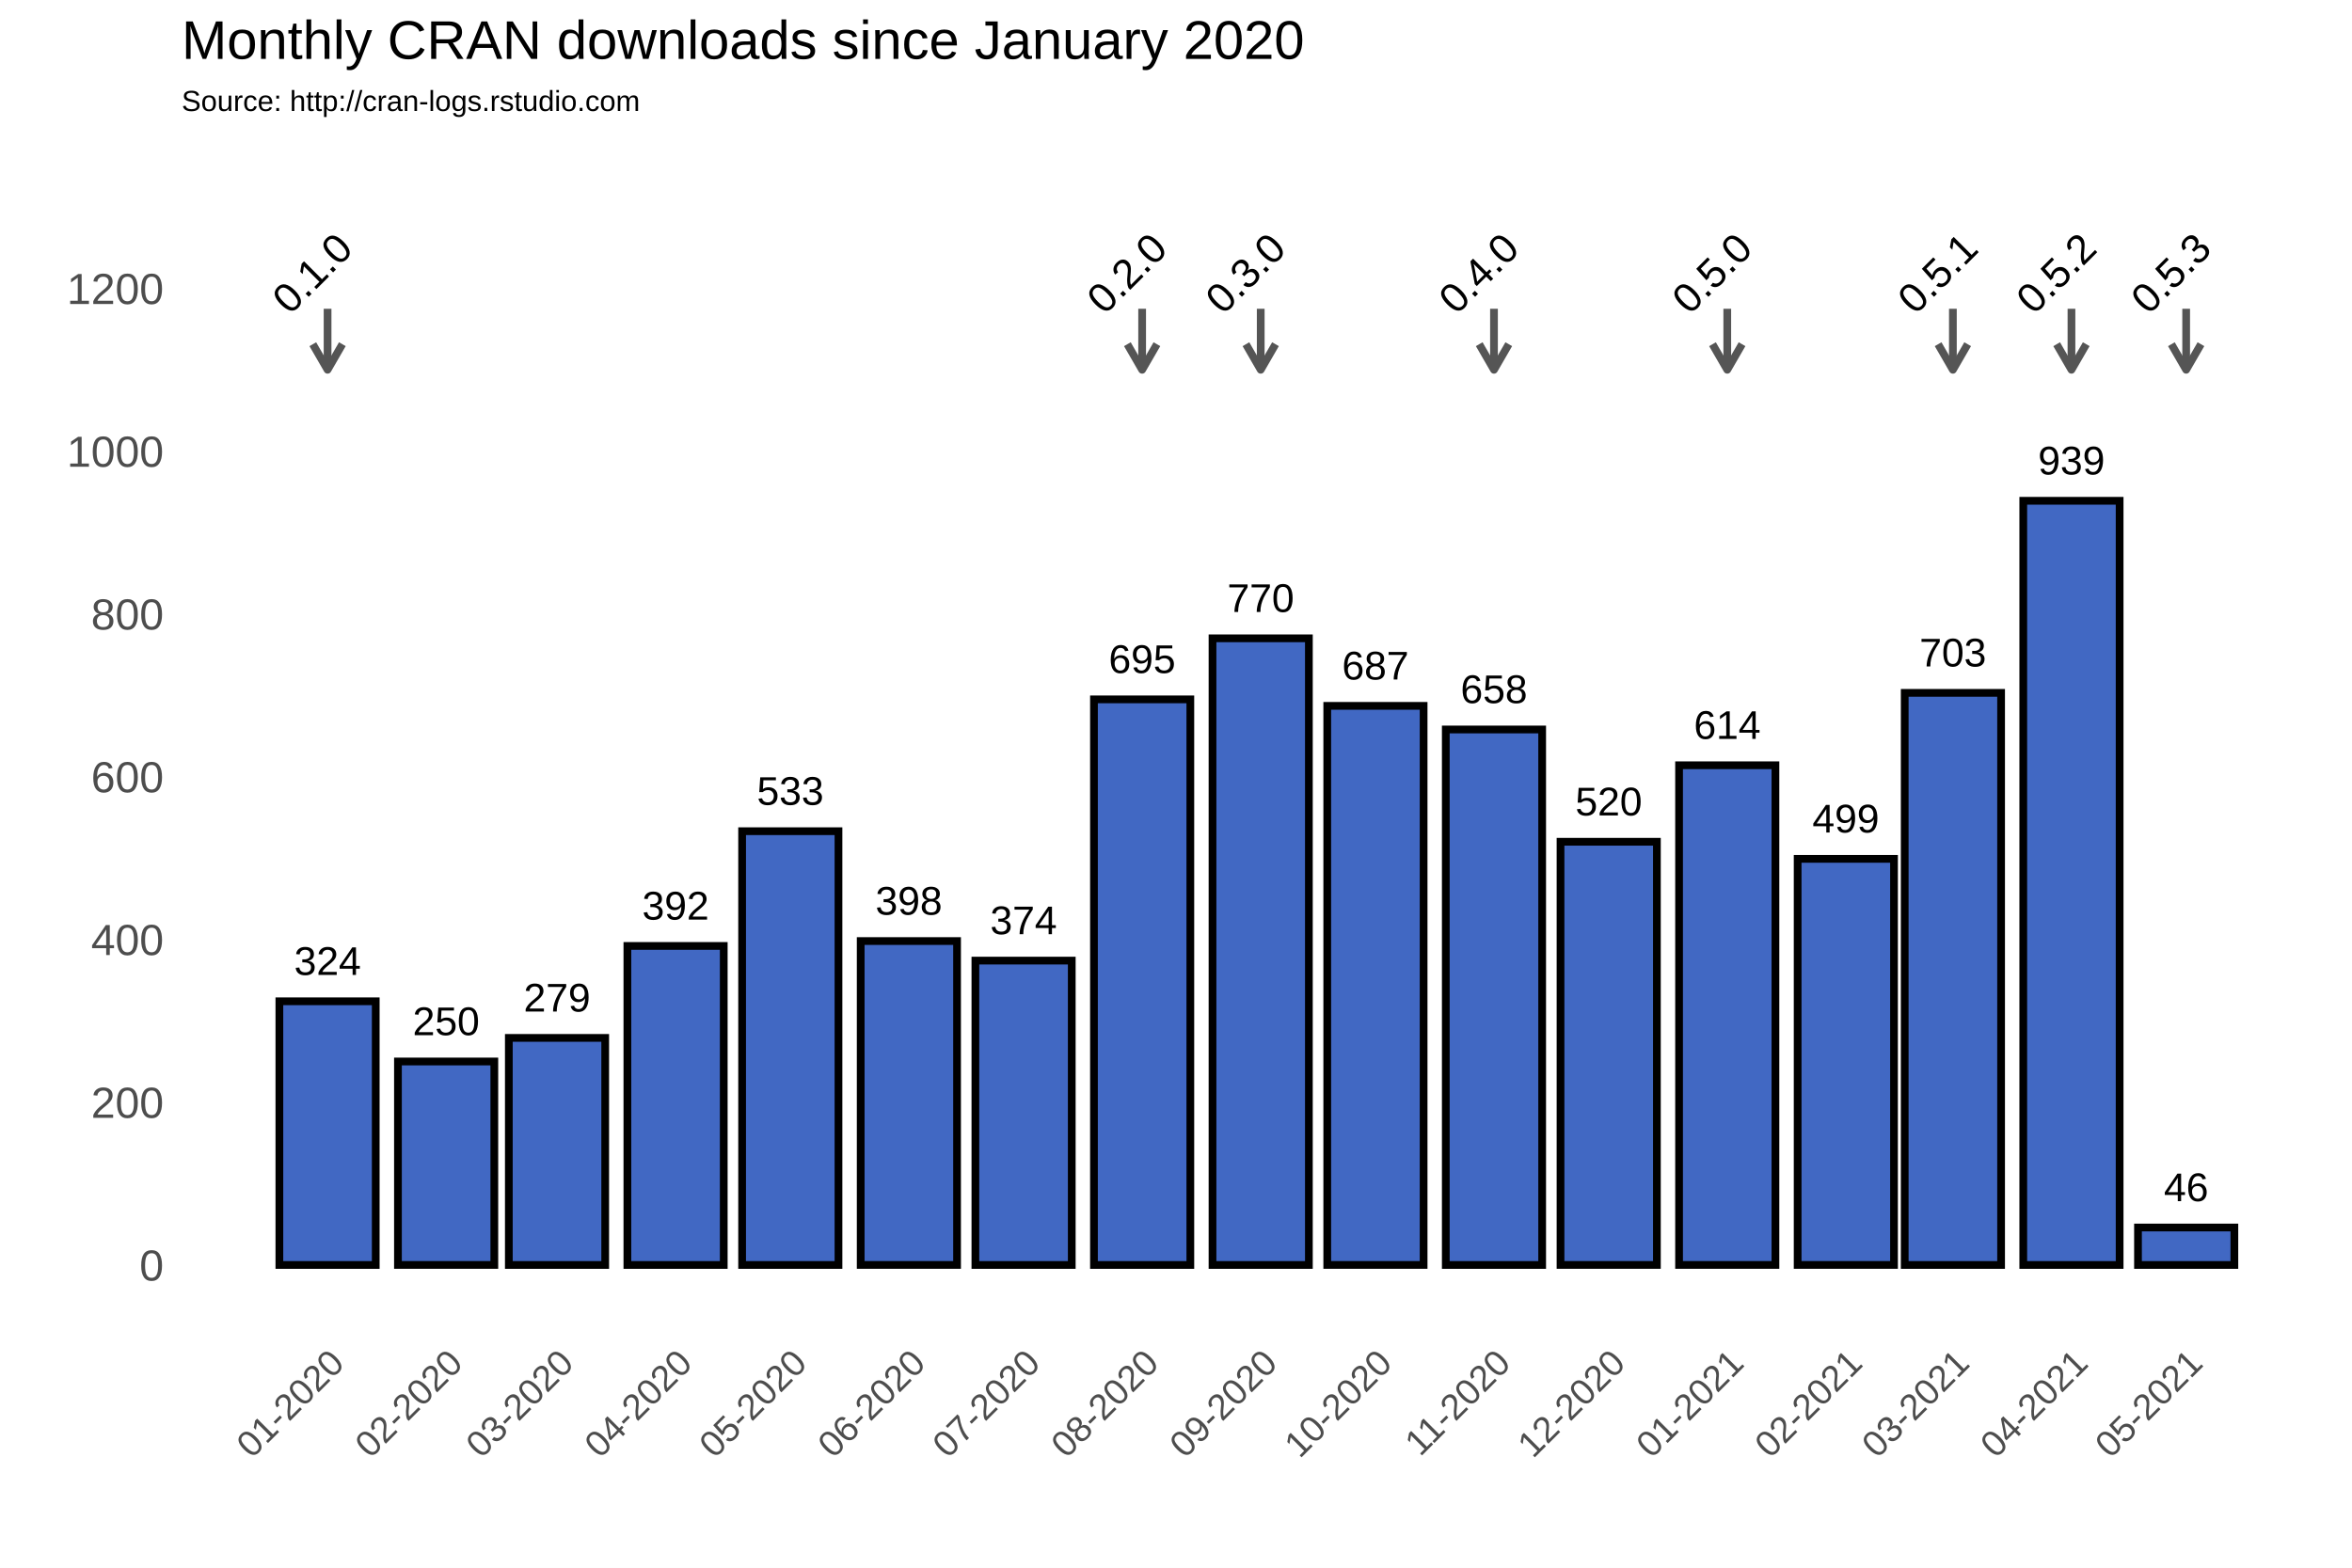
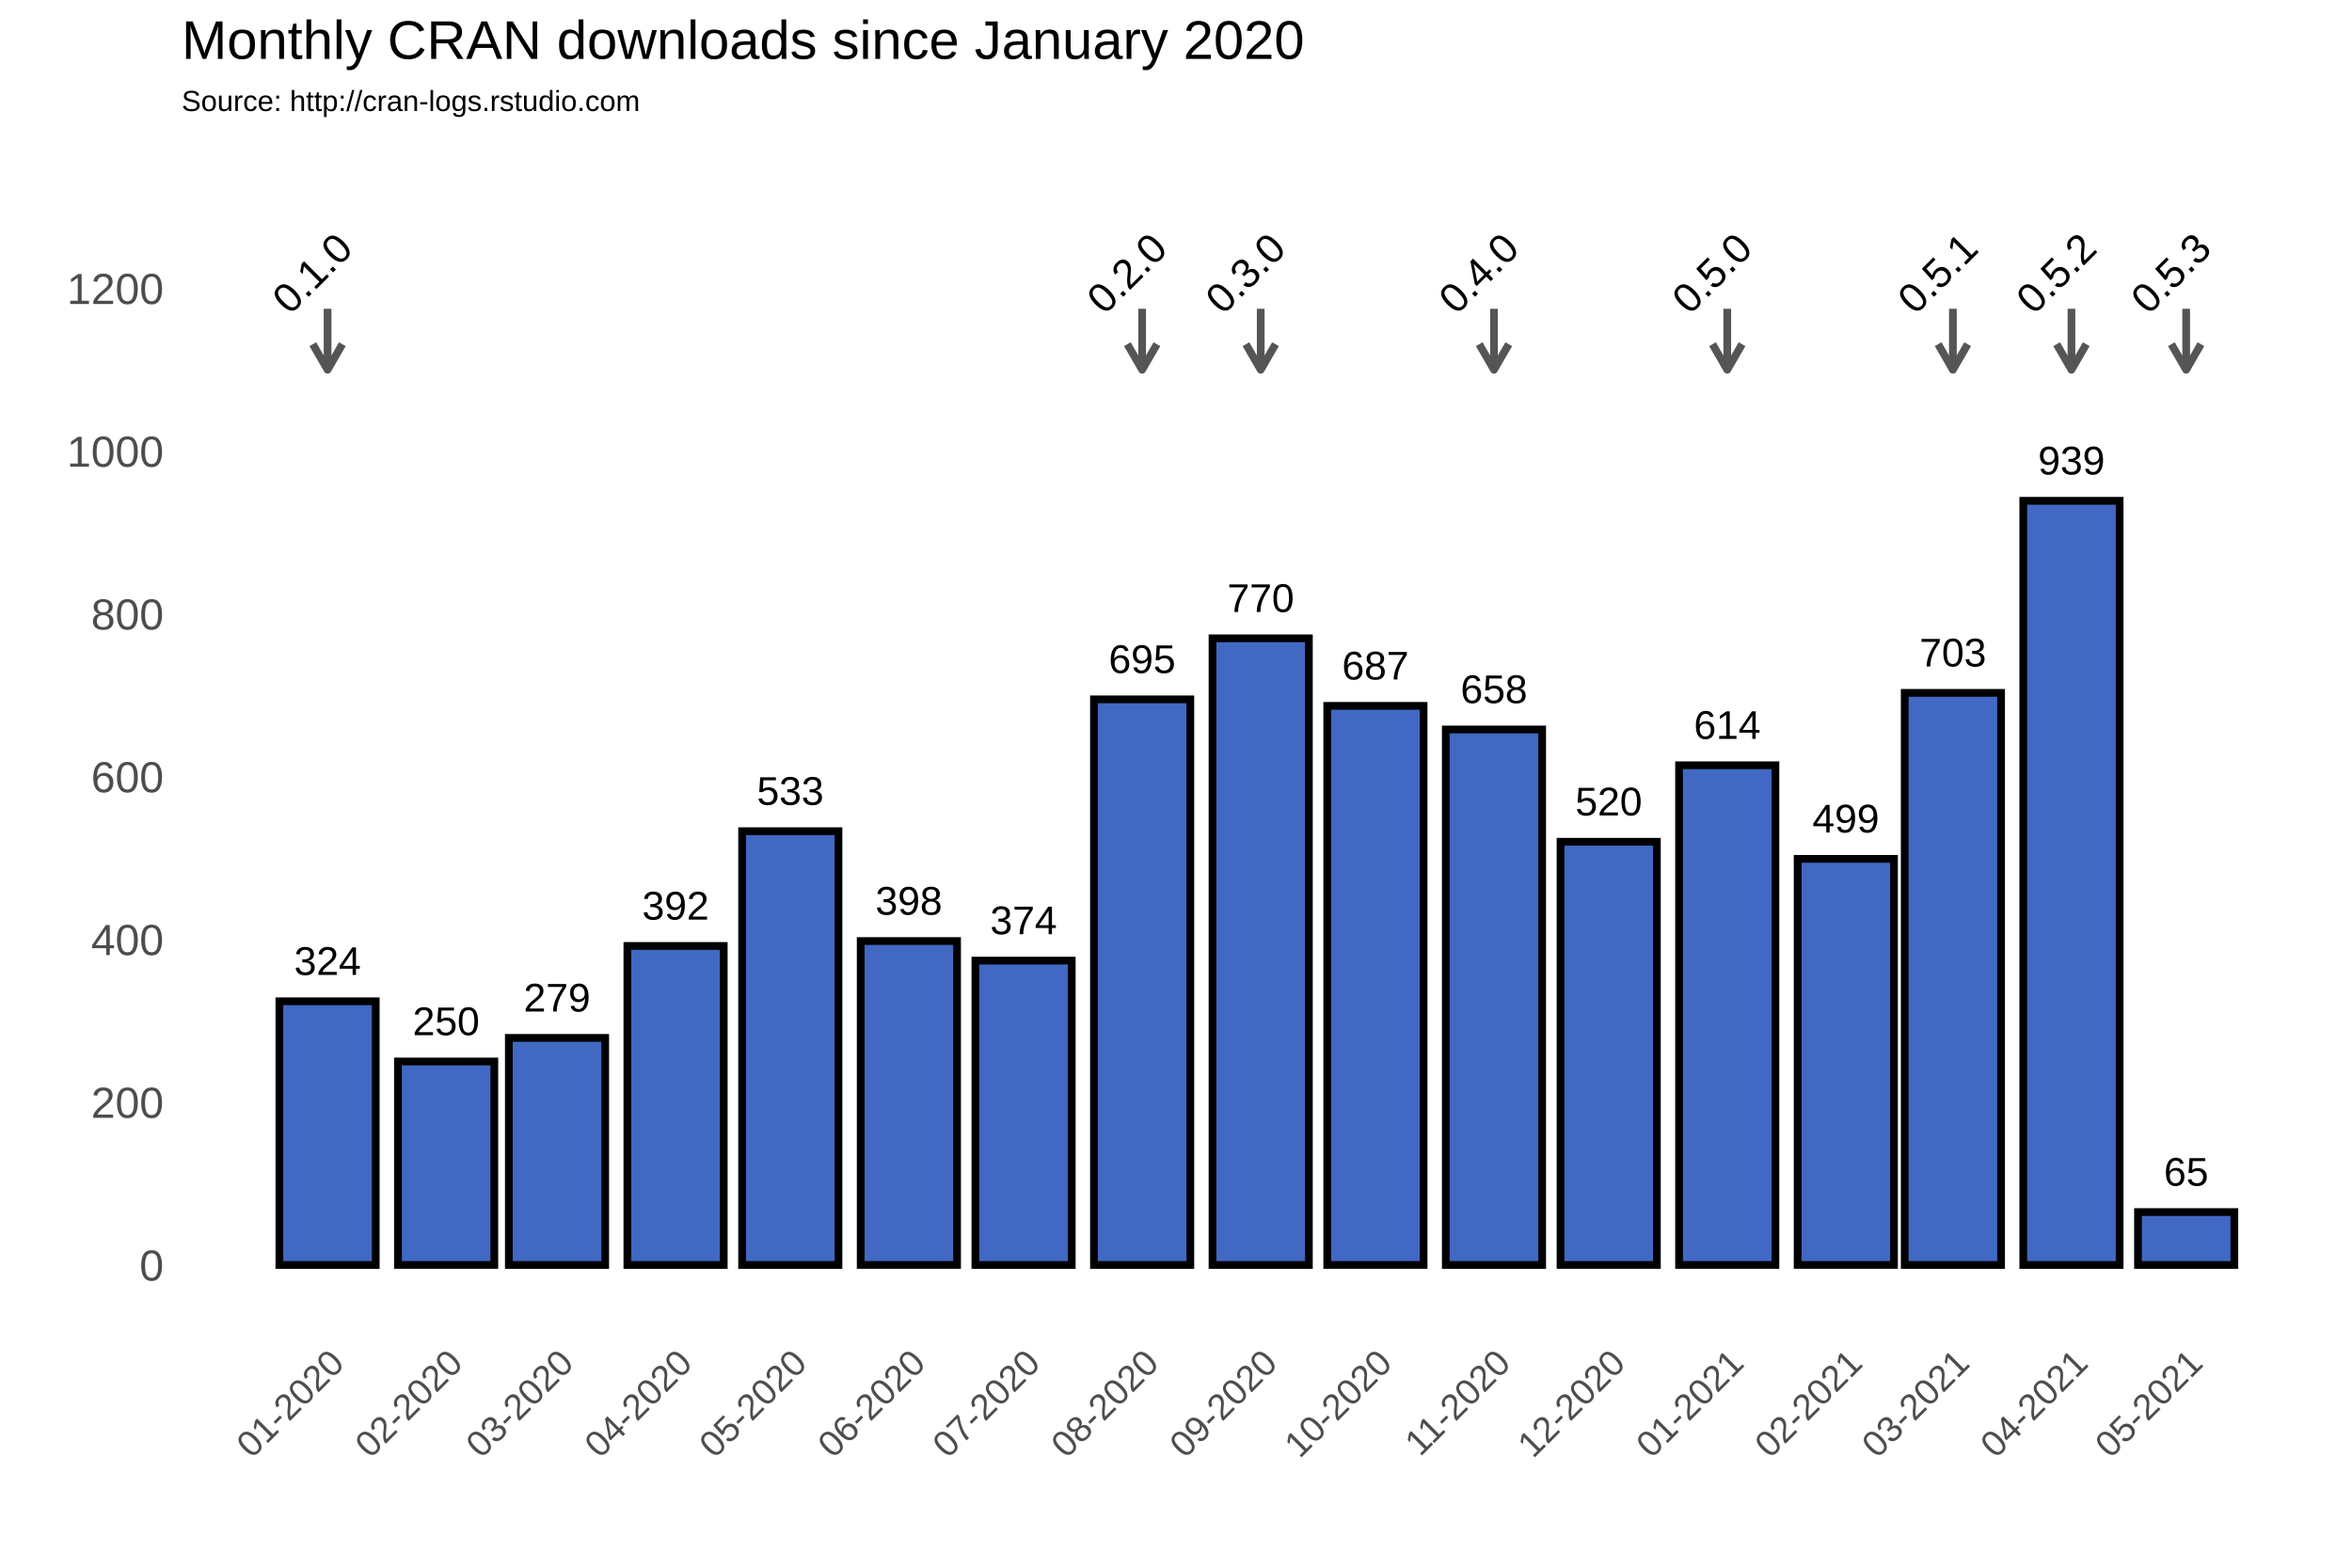
<svg xmlns="http://www.w3.org/2000/svg" class="svglite" width="648.00pt" height="432.00pt" viewBox="0 0 648.00 432.00">
  <defs>
    <style type="text/css">
    .svglite line, .svglite polyline, .svglite polygon, .svglite path, .svglite rect, .svglite circle {
      fill: none;
      stroke: #000000;
      stroke-linecap: round;
      stroke-linejoin: round;
      stroke-miterlimit: 10.00;
    }
  </style>
  </defs>
  <rect width="100%" height="100%" style="stroke: none; fill: #FFFFFF;" />
  <defs>
    <clipPath id="cpMC4wMHw2NDguMDB8MC4wMHw0MzIuMDA=">
      <rect x="0.00" y="0.00" width="648.00" height="432.00" />
    </clipPath>
  </defs>
  <g clip-path="url(#cpMC4wMHw2NDguMDB8MC4wMHw0MzIuMDA=)">
    <rect x="0.00" y="0.00" width="648.00" height="432.00" style="stroke-width: 1.07; stroke: #FFFFFF; fill: #FFFFFF;" />
  </g>
  <defs>
    <clipPath id="cpNTAuMDR8NjQyLjUyfDM3Ljc2fDM2My4zOA==">
      <rect x="50.04" y="37.76" width="592.48" height="325.62" />
    </clipPath>
  </defs>
  <g clip-path="url(#cpNTAuMDR8NjQyLjUyfDM3Ljc2fDM2My4zOA==)">
    <rect x="50.04" y="37.76" width="592.48" height="325.62" style="stroke-width: 1.07; stroke: none;" />
    <polyline points="50.04,326.15 642.52,326.15 " style="stroke-width: 0.53; stroke: #FFFFFF; stroke-linecap: butt;" />
    <polyline points="50.04,281.30 642.52,281.30 " style="stroke-width: 0.53; stroke: #FFFFFF; stroke-linecap: butt;" />
    <polyline points="50.04,236.45 642.52,236.45 " style="stroke-width: 0.53; stroke: #FFFFFF; stroke-linecap: butt;" />
    <polyline points="50.04,191.60 642.52,191.60 " style="stroke-width: 0.53; stroke: #FFFFFF; stroke-linecap: butt;" />
    <polyline points="50.04,146.75 642.52,146.75 " style="stroke-width: 0.53; stroke: #FFFFFF; stroke-linecap: butt;" />
    <polyline points="50.04,101.90 642.52,101.90 " style="stroke-width: 0.53; stroke: #FFFFFF; stroke-linecap: butt;" />
    <polyline points="50.04,57.04 642.52,57.04 " style="stroke-width: 0.53; stroke: #FFFFFF; stroke-linecap: butt;" />
    <polyline points="57.59,363.38 57.59,37.76 " style="stroke-width: 0.53; stroke: #FFFFFF; stroke-linecap: butt;" />
    <polyline points="73.92,363.38 73.92,37.76 " style="stroke-width: 0.53; stroke: #FFFFFF; stroke-linecap: butt;" />
    <polyline points="106.58,363.38 106.58,37.76 " style="stroke-width: 0.53; stroke: #FFFFFF; stroke-linecap: butt;" />
    <polyline points="138.19,363.38 138.19,37.76 " style="stroke-width: 0.53; stroke: #FFFFFF; stroke-linecap: butt;" />
    <polyline points="169.80,363.38 169.80,37.76 " style="stroke-width: 0.53; stroke: #FFFFFF; stroke-linecap: butt;" />
    <polyline points="201.93,363.38 201.93,37.76 " style="stroke-width: 0.53; stroke: #FFFFFF; stroke-linecap: butt;" />
    <polyline points="234.07,363.38 234.07,37.76 " style="stroke-width: 0.53; stroke: #FFFFFF; stroke-linecap: butt;" />
    <polyline points="266.21,363.38 266.21,37.76 " style="stroke-width: 0.53; stroke: #FFFFFF; stroke-linecap: butt;" />
    <polyline points="298.34,363.38 298.34,37.76 " style="stroke-width: 0.53; stroke: #FFFFFF; stroke-linecap: butt;" />
    <polyline points="331.00,363.38 331.00,37.76 " style="stroke-width: 0.53; stroke: #FFFFFF; stroke-linecap: butt;" />
    <polyline points="363.14,363.38 363.14,37.76 " style="stroke-width: 0.53; stroke: #FFFFFF; stroke-linecap: butt;" />
    <polyline points="395.28,363.38 395.28,37.76 " style="stroke-width: 0.53; stroke: #FFFFFF; stroke-linecap: butt;" />
    <polyline points="427.41,363.38 427.41,37.76 " style="stroke-width: 0.53; stroke: #FFFFFF; stroke-linecap: butt;" />
    <polyline points="459.55,363.38 459.55,37.76 " style="stroke-width: 0.53; stroke: #FFFFFF; stroke-linecap: butt;" />
    <polyline points="492.21,363.38 492.21,37.76 " style="stroke-width: 0.53; stroke: #FFFFFF; stroke-linecap: butt;" />
    <polyline points="523.29,363.38 523.29,37.76 " style="stroke-width: 0.53; stroke: #FFFFFF; stroke-linecap: butt;" />
    <polyline points="554.37,363.38 554.37,37.76 " style="stroke-width: 0.53; stroke: #FFFFFF; stroke-linecap: butt;" />
    <polyline points="586.51,363.38 586.51,37.76 " style="stroke-width: 0.53; stroke: #FFFFFF; stroke-linecap: butt;" />
    <polyline points="618.65,363.38 618.65,37.76 " style="stroke-width: 0.53; stroke: #FFFFFF; stroke-linecap: butt;" />
    <polyline points="634.98,363.38 634.98,37.76 " style="stroke-width: 0.53; stroke: #FFFFFF; stroke-linecap: butt;" />
    <polyline points="50.04,348.58 642.52,348.58 " style="stroke-width: 1.07; stroke: #FFFFFF; stroke-linecap: butt;" />
    <polyline points="50.04,303.73 642.52,303.73 " style="stroke-width: 1.07; stroke: #FFFFFF; stroke-linecap: butt;" />
    <polyline points="50.04,258.88 642.52,258.88 " style="stroke-width: 1.07; stroke: #FFFFFF; stroke-linecap: butt;" />
    <polyline points="50.04,214.02 642.52,214.02 " style="stroke-width: 1.07; stroke: #FFFFFF; stroke-linecap: butt;" />
    <polyline points="50.04,169.17 642.52,169.17 " style="stroke-width: 1.07; stroke: #FFFFFF; stroke-linecap: butt;" />
    <polyline points="50.04,124.32 642.52,124.32 " style="stroke-width: 1.07; stroke: #FFFFFF; stroke-linecap: butt;" />
    <polyline points="50.04,79.47 642.52,79.47 " style="stroke-width: 1.07; stroke: #FFFFFF; stroke-linecap: butt;" />
    <polyline points="90.25,363.38 90.25,37.76 " style="stroke-width: 1.07; stroke: #FFFFFF; stroke-linecap: butt;" />
    <polyline points="122.91,363.38 122.91,37.76 " style="stroke-width: 1.07; stroke: #FFFFFF; stroke-linecap: butt;" />
    <polyline points="153.47,363.38 153.47,37.76 " style="stroke-width: 1.07; stroke: #FFFFFF; stroke-linecap: butt;" />
    <polyline points="186.13,363.38 186.13,37.76 " style="stroke-width: 1.07; stroke: #FFFFFF; stroke-linecap: butt;" />
    <polyline points="217.74,363.38 217.74,37.76 " style="stroke-width: 1.07; stroke: #FFFFFF; stroke-linecap: butt;" />
    <polyline points="250.40,363.38 250.40,37.76 " style="stroke-width: 1.07; stroke: #FFFFFF; stroke-linecap: butt;" />
    <polyline points="282.01,363.38 282.01,37.76 " style="stroke-width: 1.07; stroke: #FFFFFF; stroke-linecap: butt;" />
    <polyline points="314.67,363.38 314.67,37.76 " style="stroke-width: 1.07; stroke: #FFFFFF; stroke-linecap: butt;" />
    <polyline points="347.34,363.38 347.34,37.76 " style="stroke-width: 1.07; stroke: #FFFFFF; stroke-linecap: butt;" />
    <polyline points="378.94,363.38 378.94,37.76 " style="stroke-width: 1.07; stroke: #FFFFFF; stroke-linecap: butt;" />
    <polyline points="411.61,363.38 411.61,37.76 " style="stroke-width: 1.07; stroke: #FFFFFF; stroke-linecap: butt;" />
    <polyline points="443.22,363.38 443.22,37.76 " style="stroke-width: 1.07; stroke: #FFFFFF; stroke-linecap: butt;" />
    <polyline points="475.88,363.38 475.88,37.76 " style="stroke-width: 1.07; stroke: #FFFFFF; stroke-linecap: butt;" />
    <polyline points="508.54,363.38 508.54,37.76 " style="stroke-width: 1.07; stroke: #FFFFFF; stroke-linecap: butt;" />
    <polyline points="538.04,363.38 538.04,37.76 " style="stroke-width: 1.07; stroke: #FFFFFF; stroke-linecap: butt;" />
    <polyline points="570.71,363.38 570.71,37.76 " style="stroke-width: 1.07; stroke: #FFFFFF; stroke-linecap: butt;" />
    <polyline points="602.31,363.38 602.31,37.76 " style="stroke-width: 1.07; stroke: #FFFFFF; stroke-linecap: butt;" />
    <rect x="76.97" y="275.92" width="26.55" height="72.66" style="stroke-width: 2.13; stroke-linecap: square; stroke-linejoin: miter; fill: #4168C3;" />
    <rect x="109.64" y="292.51" width="26.55" height="56.06" style="stroke-width: 2.13; stroke-linecap: square; stroke-linejoin: miter; fill: #4168C3;" />
    <rect x="140.19" y="286.01" width="26.55" height="62.57" style="stroke-width: 2.13; stroke-linecap: square; stroke-linejoin: miter; fill: #4168C3;" />
    <rect x="172.85" y="260.67" width="26.55" height="87.91" style="stroke-width: 2.13; stroke-linecap: square; stroke-linejoin: miter; fill: #4168C3;" />
    <rect x="204.46" y="229.05" width="26.55" height="119.53" style="stroke-width: 2.13; stroke-linecap: square; stroke-linejoin: miter; fill: #4168C3;" />
    <rect x="237.13" y="259.32" width="26.55" height="89.25" style="stroke-width: 2.13; stroke-linecap: square; stroke-linejoin: miter; fill: #4168C3;" />
    <rect x="268.73" y="264.71" width="26.55" height="83.87" style="stroke-width: 2.13; stroke-linecap: square; stroke-linejoin: miter; fill: #4168C3;" />
    <rect x="301.40" y="192.72" width="26.55" height="155.86" style="stroke-width: 2.13; stroke-linecap: square; stroke-linejoin: miter; fill: #4168C3;" />
    <rect x="334.06" y="175.90" width="26.55" height="172.68" style="stroke-width: 2.13; stroke-linecap: square; stroke-linejoin: miter; fill: #4168C3;" />
    <rect x="365.67" y="194.51" width="26.55" height="154.06" style="stroke-width: 2.13; stroke-linecap: square; stroke-linejoin: miter; fill: #4168C3;" />
    <rect x="398.33" y="201.02" width="26.55" height="147.56" style="stroke-width: 2.13; stroke-linecap: square; stroke-linejoin: miter; fill: #4168C3;" />
    <rect x="429.94" y="231.96" width="26.55" height="116.61" style="stroke-width: 2.13; stroke-linecap: square; stroke-linejoin: miter; fill: #4168C3;" />
    <rect x="462.60" y="210.88" width="26.55" height="137.69" style="stroke-width: 2.13; stroke-linecap: square; stroke-linejoin: miter; fill: #4168C3;" />
    <rect x="495.27" y="236.67" width="26.55" height="111.90" style="stroke-width: 2.13; stroke-linecap: square; stroke-linejoin: miter; fill: #4168C3;" />
    <rect x="524.77" y="190.93" width="26.55" height="157.65" style="stroke-width: 2.13; stroke-linecap: square; stroke-linejoin: miter; fill: #4168C3;" />
    <rect x="557.43" y="138.00" width="26.55" height="210.58" style="stroke-width: 2.13; stroke-linecap: square; stroke-linejoin: miter; fill: #4168C3;" />
-     <rect x="589.04" y="338.26" width="26.55" height="10.32" style="stroke-width: 2.13; stroke-linecap: square; stroke-linejoin: miter; fill: #4168C3;" />
+     <rect x="589.04" y="334.00" width="26.55" height="14.58" style="stroke-width: 2.13; stroke-linecap: square; stroke-linejoin: miter; fill: #4168C3;" />
    <text x="90.25" y="268.66" text-anchor="middle" style="font-size: 11.04px; font-family: Arial;" textLength="18.40px" lengthAdjust="spacingAndGlyphs">324</text>
    <text x="122.91" y="285.25" text-anchor="middle" style="font-size: 11.04px; font-family: Arial;" textLength="18.40px" lengthAdjust="spacingAndGlyphs">250</text>
    <text x="153.47" y="278.75" text-anchor="middle" style="font-size: 11.04px; font-family: Arial;" textLength="18.40px" lengthAdjust="spacingAndGlyphs">279</text>
    <text x="186.13" y="253.41" text-anchor="middle" style="font-size: 11.04px; font-family: Arial;" textLength="18.40px" lengthAdjust="spacingAndGlyphs">392</text>
    <text x="217.74" y="221.79" text-anchor="middle" style="font-size: 11.04px; font-family: Arial;" textLength="18.40px" lengthAdjust="spacingAndGlyphs">533</text>
    <text x="250.40" y="252.06" text-anchor="middle" style="font-size: 11.04px; font-family: Arial;" textLength="18.40px" lengthAdjust="spacingAndGlyphs">398</text>
    <text x="282.01" y="257.44" text-anchor="middle" style="font-size: 11.04px; font-family: Arial;" textLength="18.40px" lengthAdjust="spacingAndGlyphs">374</text>
    <text x="314.67" y="185.46" text-anchor="middle" style="font-size: 11.04px; font-family: Arial;" textLength="18.40px" lengthAdjust="spacingAndGlyphs">695</text>
    <text x="347.34" y="168.64" text-anchor="middle" style="font-size: 11.04px; font-family: Arial;" textLength="18.40px" lengthAdjust="spacingAndGlyphs">770</text>
    <text x="378.94" y="187.25" text-anchor="middle" style="font-size: 11.04px; font-family: Arial;" textLength="18.40px" lengthAdjust="spacingAndGlyphs">687</text>
    <text x="411.61" y="193.75" text-anchor="middle" style="font-size: 11.04px; font-family: Arial;" textLength="18.40px" lengthAdjust="spacingAndGlyphs">658</text>
    <text x="443.22" y="224.70" text-anchor="middle" style="font-size: 11.04px; font-family: Arial;" textLength="18.40px" lengthAdjust="spacingAndGlyphs">520</text>
    <text x="475.88" y="203.62" text-anchor="middle" style="font-size: 11.04px; font-family: Arial;" textLength="18.40px" lengthAdjust="spacingAndGlyphs">614</text>
    <text x="508.54" y="229.41" text-anchor="middle" style="font-size: 11.04px; font-family: Arial;" textLength="18.40px" lengthAdjust="spacingAndGlyphs">499</text>
    <text x="538.04" y="183.66" text-anchor="middle" style="font-size: 11.04px; font-family: Arial;" textLength="18.40px" lengthAdjust="spacingAndGlyphs">703</text>
    <text x="570.71" y="130.74" text-anchor="middle" style="font-size: 11.04px; font-family: Arial;" textLength="18.40px" lengthAdjust="spacingAndGlyphs">939</text>
-     <text x="602.31" y="331.00" text-anchor="middle" style="font-size: 11.04px; font-family: Arial;" textLength="12.27px" lengthAdjust="spacingAndGlyphs">46</text>
+     <text x="602.31" y="326.74" text-anchor="middle" style="font-size: 11.04px; font-family: Arial;" textLength="12.27px" lengthAdjust="spacingAndGlyphs">65</text>
    <line x1="90.25" y1="85.08" x2="90.25" y2="101.90" style="stroke-width: 2.13; stroke: #555555; stroke-linecap: butt;" />
    <polyline points="86.18,94.85 90.25,101.90 94.32,94.85 " style="stroke-width: 2.13; stroke: #555555; stroke-linecap: butt;" />
    <line x1="314.67" y1="85.08" x2="314.67" y2="101.90" style="stroke-width: 2.13; stroke: #555555; stroke-linecap: butt;" />
    <polyline points="310.60,94.85 314.67,101.90 318.74,94.85 " style="stroke-width: 2.13; stroke: #555555; stroke-linecap: butt;" />
    <line x1="347.34" y1="85.08" x2="347.34" y2="101.90" style="stroke-width: 2.13; stroke: #555555; stroke-linecap: butt;" />
    <polyline points="343.27,94.85 347.34,101.90 351.41,94.85 " style="stroke-width: 2.13; stroke: #555555; stroke-linecap: butt;" />
    <line x1="411.61" y1="85.08" x2="411.61" y2="101.90" style="stroke-width: 2.13; stroke: #555555; stroke-linecap: butt;" />
    <polyline points="407.54,94.85 411.61,101.90 415.68,94.85 " style="stroke-width: 2.13; stroke: #555555; stroke-linecap: butt;" />
    <line x1="475.88" y1="85.08" x2="475.88" y2="101.90" style="stroke-width: 2.13; stroke: #555555; stroke-linecap: butt;" />
    <polyline points="471.81,94.85 475.88,101.90 479.95,94.85 " style="stroke-width: 2.13; stroke: #555555; stroke-linecap: butt;" />
    <line x1="538.04" y1="85.08" x2="538.04" y2="101.90" style="stroke-width: 2.13; stroke: #555555; stroke-linecap: butt;" />
    <polyline points="533.97,94.85 538.04,101.90 542.11,94.85 " style="stroke-width: 2.13; stroke: #555555; stroke-linecap: butt;" />
    <line x1="570.71" y1="85.08" x2="570.71" y2="101.90" style="stroke-width: 2.13; stroke: #555555; stroke-linecap: butt;" />
    <polyline points="566.63,94.85 570.71,101.90 574.78,94.85 " style="stroke-width: 2.13; stroke: #555555; stroke-linecap: butt;" />
    <line x1="602.31" y1="85.08" x2="602.31" y2="101.90" style="stroke-width: 2.13; stroke: #555555; stroke-linecap: butt;" />
    <polyline points="598.24,94.85 602.31,101.90 606.38,94.85 " style="stroke-width: 2.13; stroke: #555555; stroke-linecap: butt;" />
    <text transform="translate(88.81,78.03) rotate(-45)" text-anchor="middle" style="font-size: 11.38px; font-family: Arial;" textLength="25.31px" lengthAdjust="spacingAndGlyphs">0.1.0</text>
    <text transform="translate(313.23,78.03) rotate(-45)" text-anchor="middle" style="font-size: 11.38px; font-family: Arial;" textLength="25.31px" lengthAdjust="spacingAndGlyphs">0.2.0</text>
    <text transform="translate(345.90,78.03) rotate(-45)" text-anchor="middle" style="font-size: 11.38px; font-family: Arial;" textLength="25.31px" lengthAdjust="spacingAndGlyphs">0.3.0</text>
    <text transform="translate(410.17,78.03) rotate(-45)" text-anchor="middle" style="font-size: 11.38px; font-family: Arial;" textLength="25.31px" lengthAdjust="spacingAndGlyphs">0.4.0</text>
    <text transform="translate(474.44,78.03) rotate(-45)" text-anchor="middle" style="font-size: 11.38px; font-family: Arial;" textLength="25.31px" lengthAdjust="spacingAndGlyphs">0.5.0</text>
    <text transform="translate(536.60,78.03) rotate(-45)" text-anchor="middle" style="font-size: 11.38px; font-family: Arial;" textLength="25.31px" lengthAdjust="spacingAndGlyphs">0.5.1</text>
    <text transform="translate(569.27,78.03) rotate(-45)" text-anchor="middle" style="font-size: 11.38px; font-family: Arial;" textLength="25.31px" lengthAdjust="spacingAndGlyphs">0.5.2</text>
    <text transform="translate(600.87,78.03) rotate(-45)" text-anchor="middle" style="font-size: 11.38px; font-family: Arial;" textLength="25.31px" lengthAdjust="spacingAndGlyphs">0.5.3</text>
  </g>
  <g clip-path="url(#cpMC4wMHw2NDguMDB8MC4wMHw0MzIuMDA=)">
    <text x="45.11" y="352.88" text-anchor="end" style="font-size: 12.00px; fill: #4D4D4D; font-family: Arial;" textLength="6.67px" lengthAdjust="spacingAndGlyphs">0</text>
    <text x="45.11" y="308.03" text-anchor="end" style="font-size: 12.00px; fill: #4D4D4D; font-family: Arial;" textLength="20.02px" lengthAdjust="spacingAndGlyphs">200</text>
    <text x="45.11" y="263.17" text-anchor="end" style="font-size: 12.00px; fill: #4D4D4D; font-family: Arial;" textLength="20.02px" lengthAdjust="spacingAndGlyphs">400</text>
    <text x="45.11" y="218.32" text-anchor="end" style="font-size: 12.00px; fill: #4D4D4D; font-family: Arial;" textLength="20.02px" lengthAdjust="spacingAndGlyphs">600</text>
    <text x="45.11" y="173.47" text-anchor="end" style="font-size: 12.00px; fill: #4D4D4D; font-family: Arial;" textLength="20.02px" lengthAdjust="spacingAndGlyphs">800</text>
    <text x="45.11" y="128.62" text-anchor="end" style="font-size: 12.00px; fill: #4D4D4D; font-family: Arial;" textLength="26.70px" lengthAdjust="spacingAndGlyphs">1000</text>
    <text x="45.11" y="83.77" text-anchor="end" style="font-size: 12.00px; fill: #4D4D4D; font-family: Arial;" textLength="26.70px" lengthAdjust="spacingAndGlyphs">1200</text>
    <text transform="translate(95.32,376.17) rotate(-45)" text-anchor="end" style="font-size: 10.00px; fill: #4D4D4D; font-family: Arial;" textLength="36.73px" lengthAdjust="spacingAndGlyphs">01-2020</text>
    <text transform="translate(127.98,376.17) rotate(-45)" text-anchor="end" style="font-size: 10.00px; fill: #4D4D4D; font-family: Arial;" textLength="36.73px" lengthAdjust="spacingAndGlyphs">02-2020</text>
    <text transform="translate(158.53,376.17) rotate(-45)" text-anchor="end" style="font-size: 10.00px; fill: #4D4D4D; font-family: Arial;" textLength="36.73px" lengthAdjust="spacingAndGlyphs">03-2020</text>
    <text transform="translate(191.20,376.17) rotate(-45)" text-anchor="end" style="font-size: 10.00px; fill: #4D4D4D; font-family: Arial;" textLength="36.73px" lengthAdjust="spacingAndGlyphs">04-2020</text>
    <text transform="translate(222.80,376.17) rotate(-45)" text-anchor="end" style="font-size: 10.00px; fill: #4D4D4D; font-family: Arial;" textLength="36.73px" lengthAdjust="spacingAndGlyphs">05-2020</text>
    <text transform="translate(255.47,376.17) rotate(-45)" text-anchor="end" style="font-size: 10.00px; fill: #4D4D4D; font-family: Arial;" textLength="36.73px" lengthAdjust="spacingAndGlyphs">06-2020</text>
    <text transform="translate(287.08,376.17) rotate(-45)" text-anchor="end" style="font-size: 10.00px; fill: #4D4D4D; font-family: Arial;" textLength="36.73px" lengthAdjust="spacingAndGlyphs">07-2020</text>
    <text transform="translate(319.74,376.17) rotate(-45)" text-anchor="end" style="font-size: 10.00px; fill: #4D4D4D; font-family: Arial;" textLength="36.73px" lengthAdjust="spacingAndGlyphs">08-2020</text>
    <text transform="translate(352.40,376.17) rotate(-45)" text-anchor="end" style="font-size: 10.00px; fill: #4D4D4D; font-family: Arial;" textLength="36.73px" lengthAdjust="spacingAndGlyphs">09-2020</text>
    <text transform="translate(384.01,376.17) rotate(-45)" text-anchor="end" style="font-size: 10.00px; fill: #4D4D4D; font-family: Arial;" textLength="36.73px" lengthAdjust="spacingAndGlyphs">10-2020</text>
    <text transform="translate(416.67,376.17) rotate(-45)" text-anchor="end" style="font-size: 10.00px; fill: #4D4D4D; font-family: Arial;" textLength="35.99px" lengthAdjust="spacingAndGlyphs">11-2020</text>
    <text transform="translate(448.28,376.17) rotate(-45)" text-anchor="end" style="font-size: 10.00px; fill: #4D4D4D; font-family: Arial;" textLength="36.73px" lengthAdjust="spacingAndGlyphs">12-2020</text>
    <text transform="translate(480.94,376.17) rotate(-45)" text-anchor="end" style="font-size: 10.00px; fill: #4D4D4D; font-family: Arial;" textLength="36.73px" lengthAdjust="spacingAndGlyphs">01-2021</text>
    <text transform="translate(513.61,376.17) rotate(-45)" text-anchor="end" style="font-size: 10.00px; fill: #4D4D4D; font-family: Arial;" textLength="36.73px" lengthAdjust="spacingAndGlyphs">02-2021</text>
    <text transform="translate(543.11,376.17) rotate(-45)" text-anchor="end" style="font-size: 10.00px; fill: #4D4D4D; font-family: Arial;" textLength="36.73px" lengthAdjust="spacingAndGlyphs">03-2021</text>
    <text transform="translate(575.77,376.17) rotate(-45)" text-anchor="end" style="font-size: 10.00px; fill: #4D4D4D; font-family: Arial;" textLength="36.73px" lengthAdjust="spacingAndGlyphs">04-2021</text>
    <text transform="translate(607.38,376.17) rotate(-45)" text-anchor="end" style="font-size: 10.00px; fill: #4D4D4D; font-family: Arial;" textLength="36.73px" lengthAdjust="spacingAndGlyphs">05-2021</text>
    <text x="50.04" y="30.59" style="font-size: 8.00px; font-family: Arial;" textLength="126.32px" lengthAdjust="spacingAndGlyphs">Source: http://cran-logs.rstudio.com</text>
    <text x="50.04" y="16.22" style="font-size: 15.00px; font-family: Arial;" textLength="309.25px" lengthAdjust="spacingAndGlyphs">Monthly CRAN downloads since January 2020</text>
  </g>
</svg>
